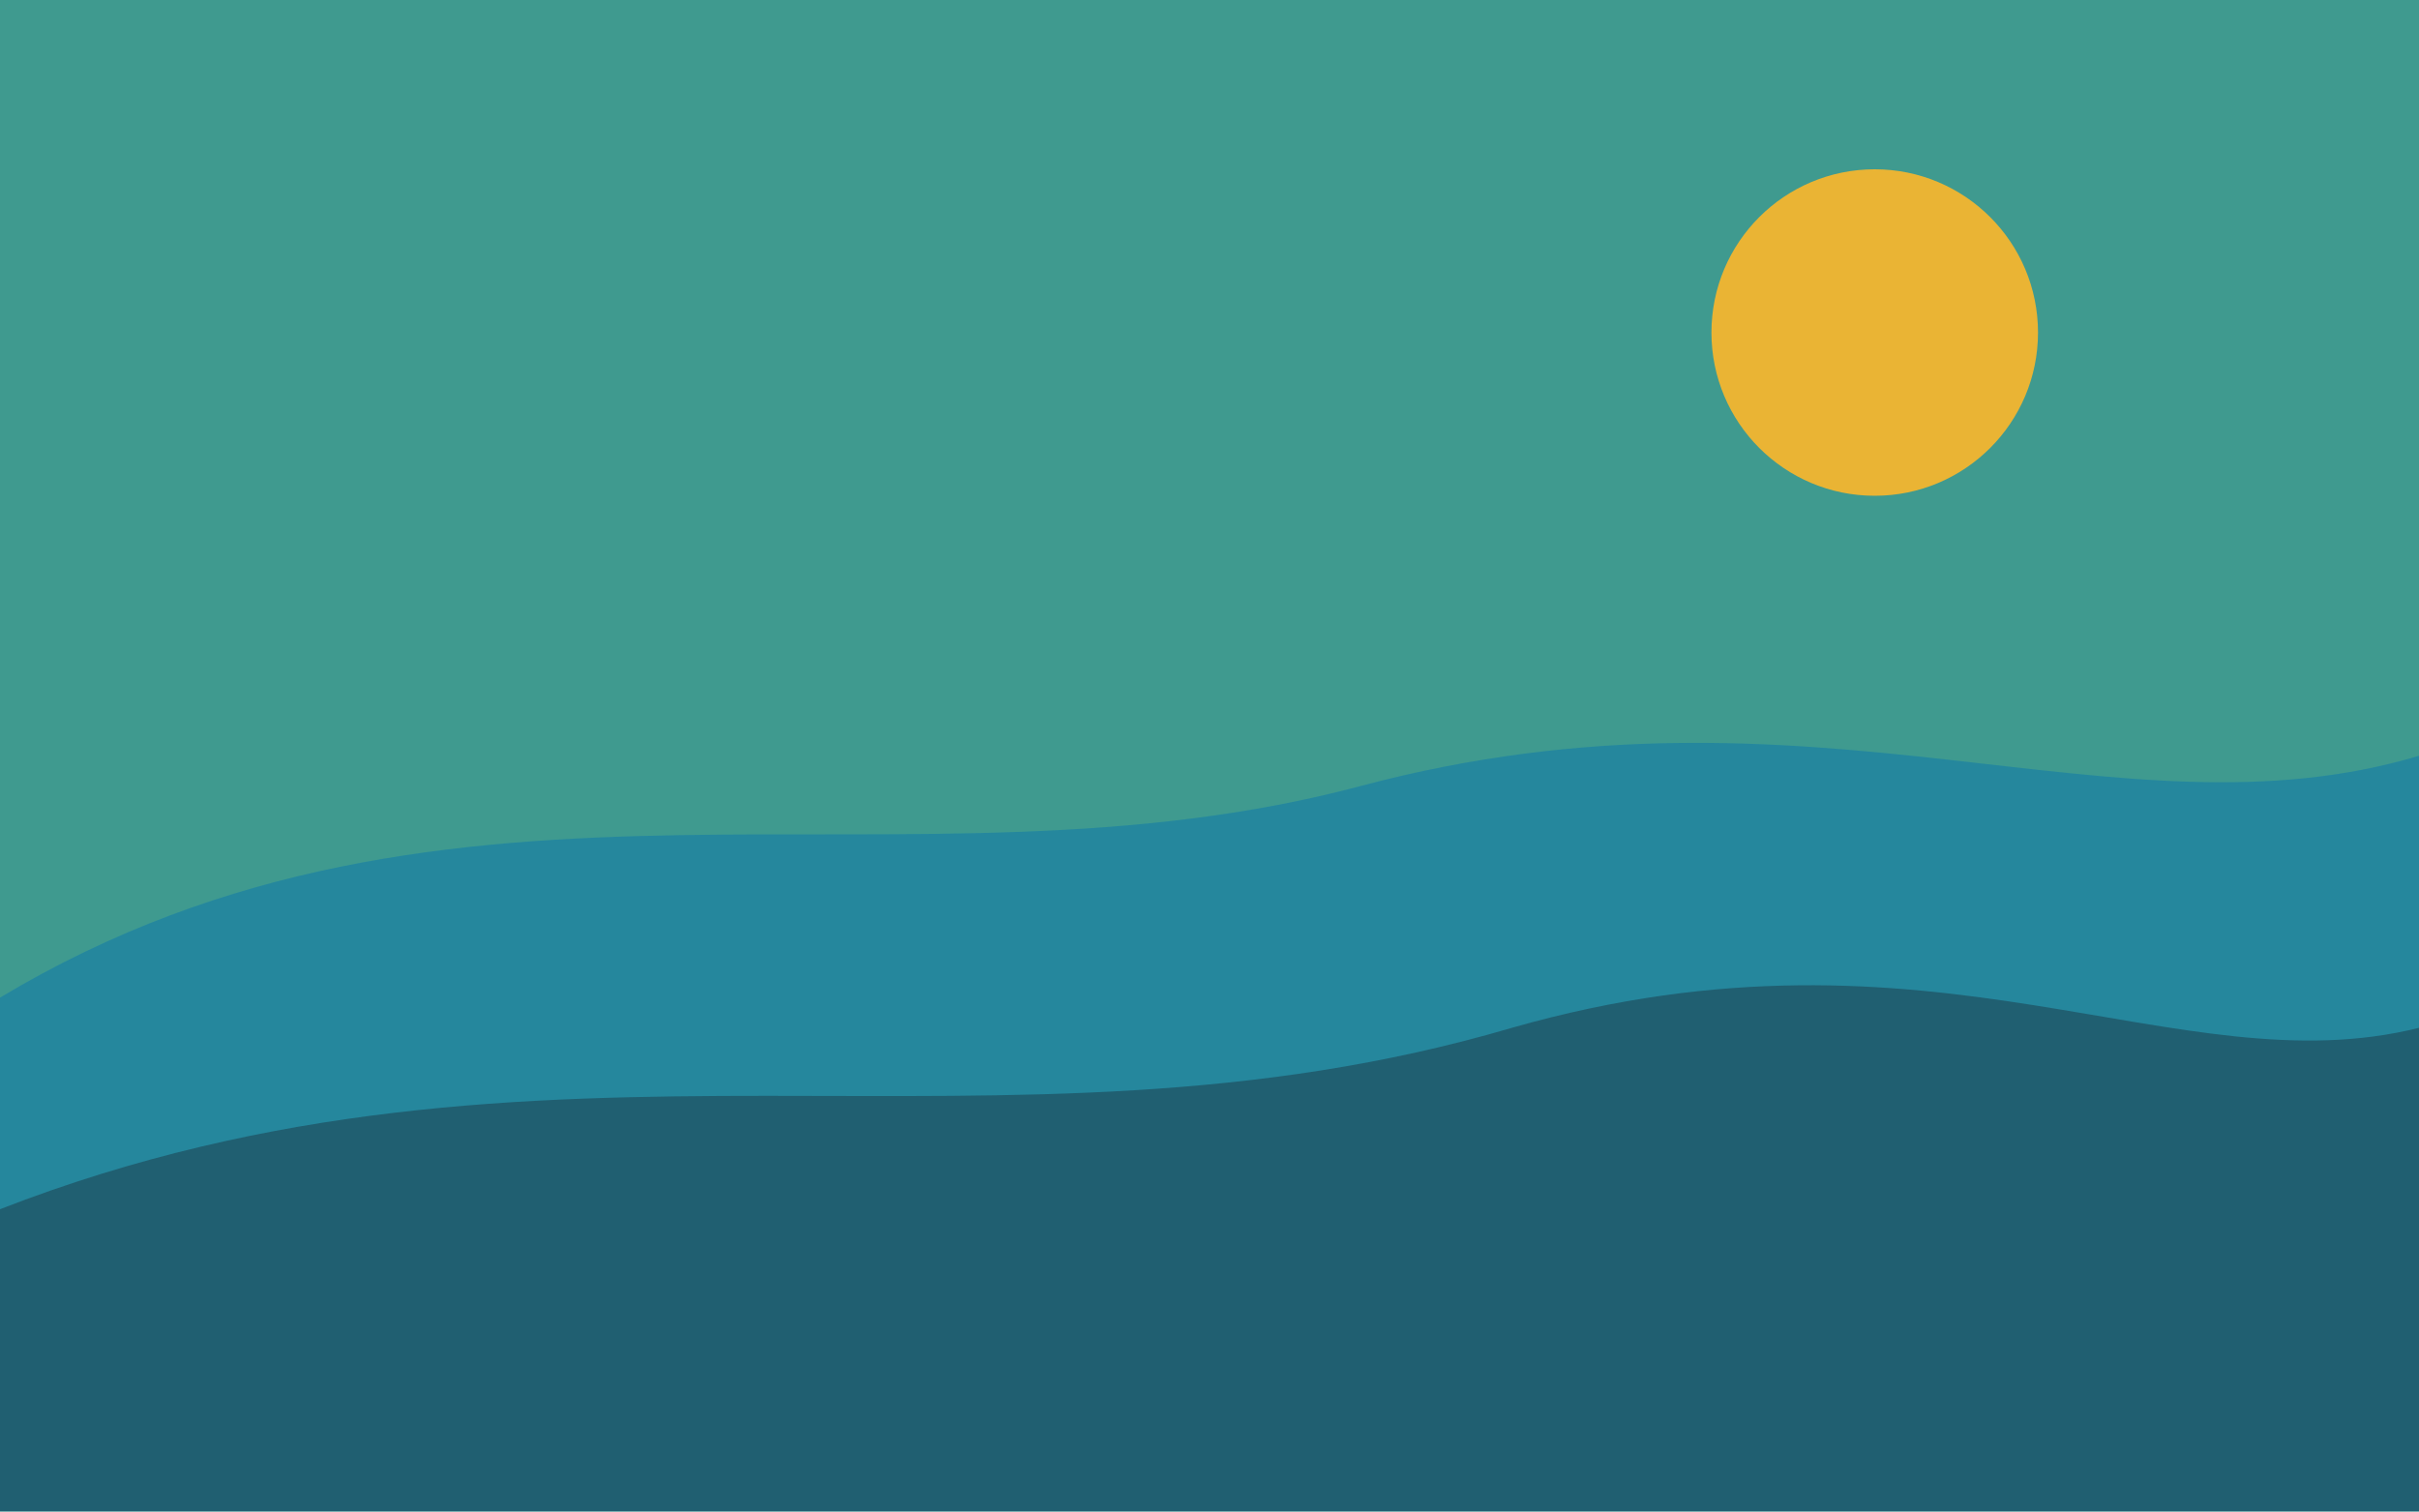
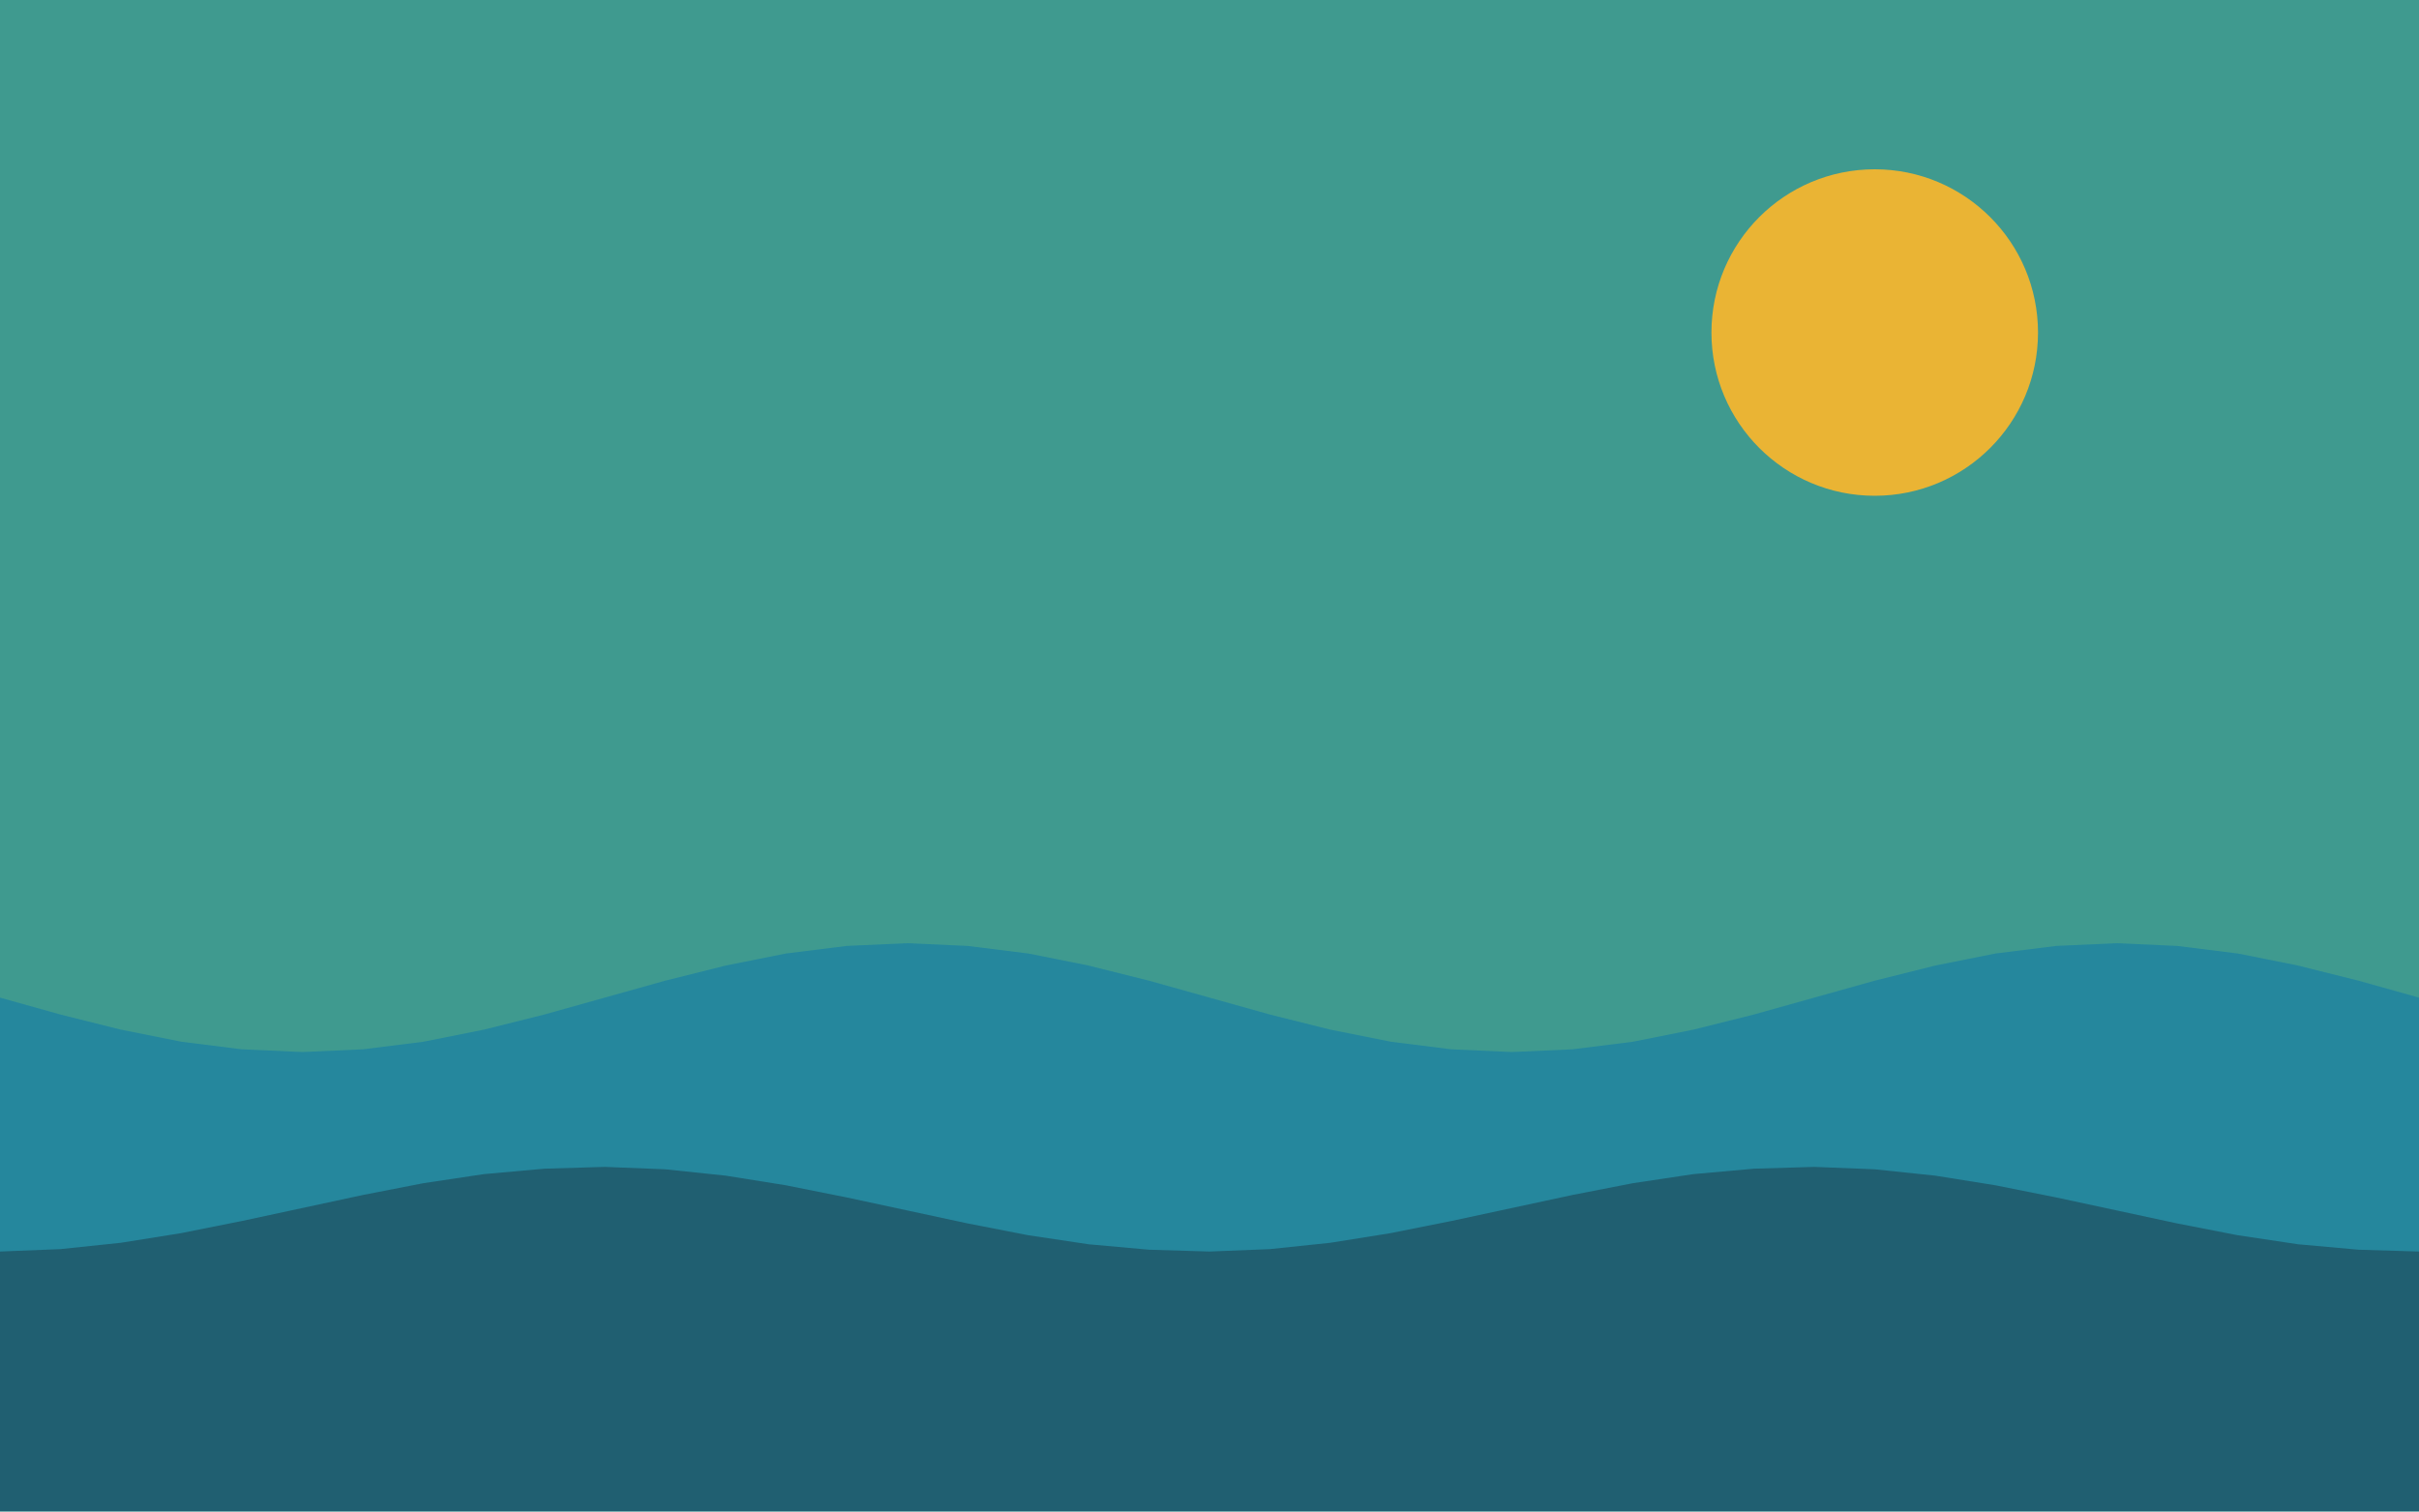
<svg xmlns="http://www.w3.org/2000/svg" viewBox="0 0 800 500" preserveAspectRatio="xMidYMid slice">
+   <style>@media (prefers-reduced-motion: reduce){*{animation:none!important}}
+ .o{transform-box:fill-box;transform-origin:center}@keyframes anda{to{transform:translateX(-400px)}}@keyframes sobe{0%{transform:translateY(0)}100%{transform:translateY(-12px)}}.w1{animation:anda 14s linear infinite}.w2{animation:anda 9s linear infinite}.sol{animation:sobe 5s ease-in-out infinite alternate}</style>
  <rect width="800" height="500" fill="#3f9a8f" />
-   <circle cx="620" cy="110" r="54" fill="#fdb72a" opacity="0.9" />
-   <path d="M0,330 C150,240 300,300 450,260 C600,220 700,280 800,250 L800,500 L0,500 Z" fill="#1079aa" opacity=".55" />
-   <path d="M0,400 C180,330 330,390 500,340 C640,300 720,360 800,340 L800,500 L0,500 Z" fill="#16131f" opacity=".35" />
+   <circle class="sol" cx="620" cy="110" r="54" fill="#fdb72a" opacity="0.9" />
+   <path class="w1" d="M0,330.0 L20,335.6 L40,340.6 L60,344.6 L80,347.1 L100,348.0 L120,347.1 L140,344.6 L160,340.6 L180,335.6 L200,330.0 L220,324.4 L240,319.4 L260,315.4 L280,312.9 L300,312.0 L320,312.9 L340,315.4 L360,319.4 L380,324.4 L400,330.0 L420,335.6 L440,340.6 L460,344.6 L480,347.1 L500,348.0 L520,347.1 L540,344.6 L560,340.6 L580,335.6 L600,330.0 L620,324.4 L640,319.4 L660,315.4 L680,312.9 L700,312.0 L720,312.9 L740,315.4 L760,319.4 L780,324.4 L800,330.0 L820,335.6 L840,340.6 L860,344.6 L880,347.1 L900,348.0 L920,347.1 L940,344.6 L960,340.6 L980,335.6 L1000,330.0 L1020,324.4 L1040,319.4 L1060,315.4 L1080,312.9 L1100,312.0 L1120,312.9 L1140,315.4 L1160,319.4 L1180,324.4 L1200,330.0 L1220,335.6 L1240,340.6 L1260,344.6 L1280,347.1 L1300,348.0 L1320,347.1 L1340,344.6 L1360,340.6 L1380,335.6 L1400,330.0 L1420,324.4 L1440,319.4 L1460,315.4 L1480,312.9 L1500,312.0 L1520,312.9 L1540,315.4 L1560,319.4 L1580,324.4 L1600,330.0 L1620,335.6 L1640,340.6 L1660,344.6 L1680,347.1 L1700,348.0 L1720,347.1 L1740,344.6 L1760,340.6 L1780,335.6 L1800,330.0 L1820,324.4 L1840,319.4 L1860,315.4 L1880,312.9 L1900,312.0 L1900,500 L0,500 Z" fill="#1079aa" opacity=".55" />
+   <path class="w2" d="M0,414.0 L20,413.2 L40,411.1 L60,407.9 L80,403.9 L100,399.6 L120,395.3 L140,391.4 L160,388.4 L180,386.6 L200,386.0 L220,386.8 L240,388.9 L260,392.1 L280,396.1 L300,400.4 L320,404.7 L340,408.6 L360,411.6 L380,413.4 L400,414.0 L420,413.2 L440,411.1 L460,407.9 L480,403.9 L500,399.6 L520,395.3 L540,391.4 L560,388.4 L580,386.6 L600,386.0 L620,386.8 L640,388.9 L660,392.1 L680,396.1 L700,400.4 L720,404.7 L740,408.6 L760,411.6 L780,413.4 L800,414.0 L820,413.2 L840,411.1 L860,407.9 L880,403.9 L900,399.6 L920,395.3 L940,391.4 L960,388.4 L980,386.6 L1000,386.0 L1020,386.8 L1040,388.9 L1060,392.1 L1080,396.1 L1100,400.4 L1120,404.7 L1140,408.6 L1160,411.6 L1180,413.4 L1200,414.0 L1220,413.2 L1240,411.1 L1260,407.9 L1280,403.9 L1300,399.6 L1320,395.3 L1340,391.4 L1360,388.4 L1380,386.6 L1400,386.0 L1420,386.8 L1440,388.9 L1460,392.1 L1480,396.1 L1500,400.4 L1520,404.7 L1540,408.6 L1560,411.6 L1580,413.4 L1600,414.0 L1620,413.2 L1640,411.1 L1660,407.9 L1680,403.9 L1700,399.6 L1720,395.3 L1740,391.4 L1760,388.4 L1780,386.6 L1800,386.0 L1820,386.8 L1840,388.9 L1860,392.1 L1880,396.1 L1900,400.4 L1900,500 L0,500 Z" fill="#16131f" opacity=".35" />
</svg>
